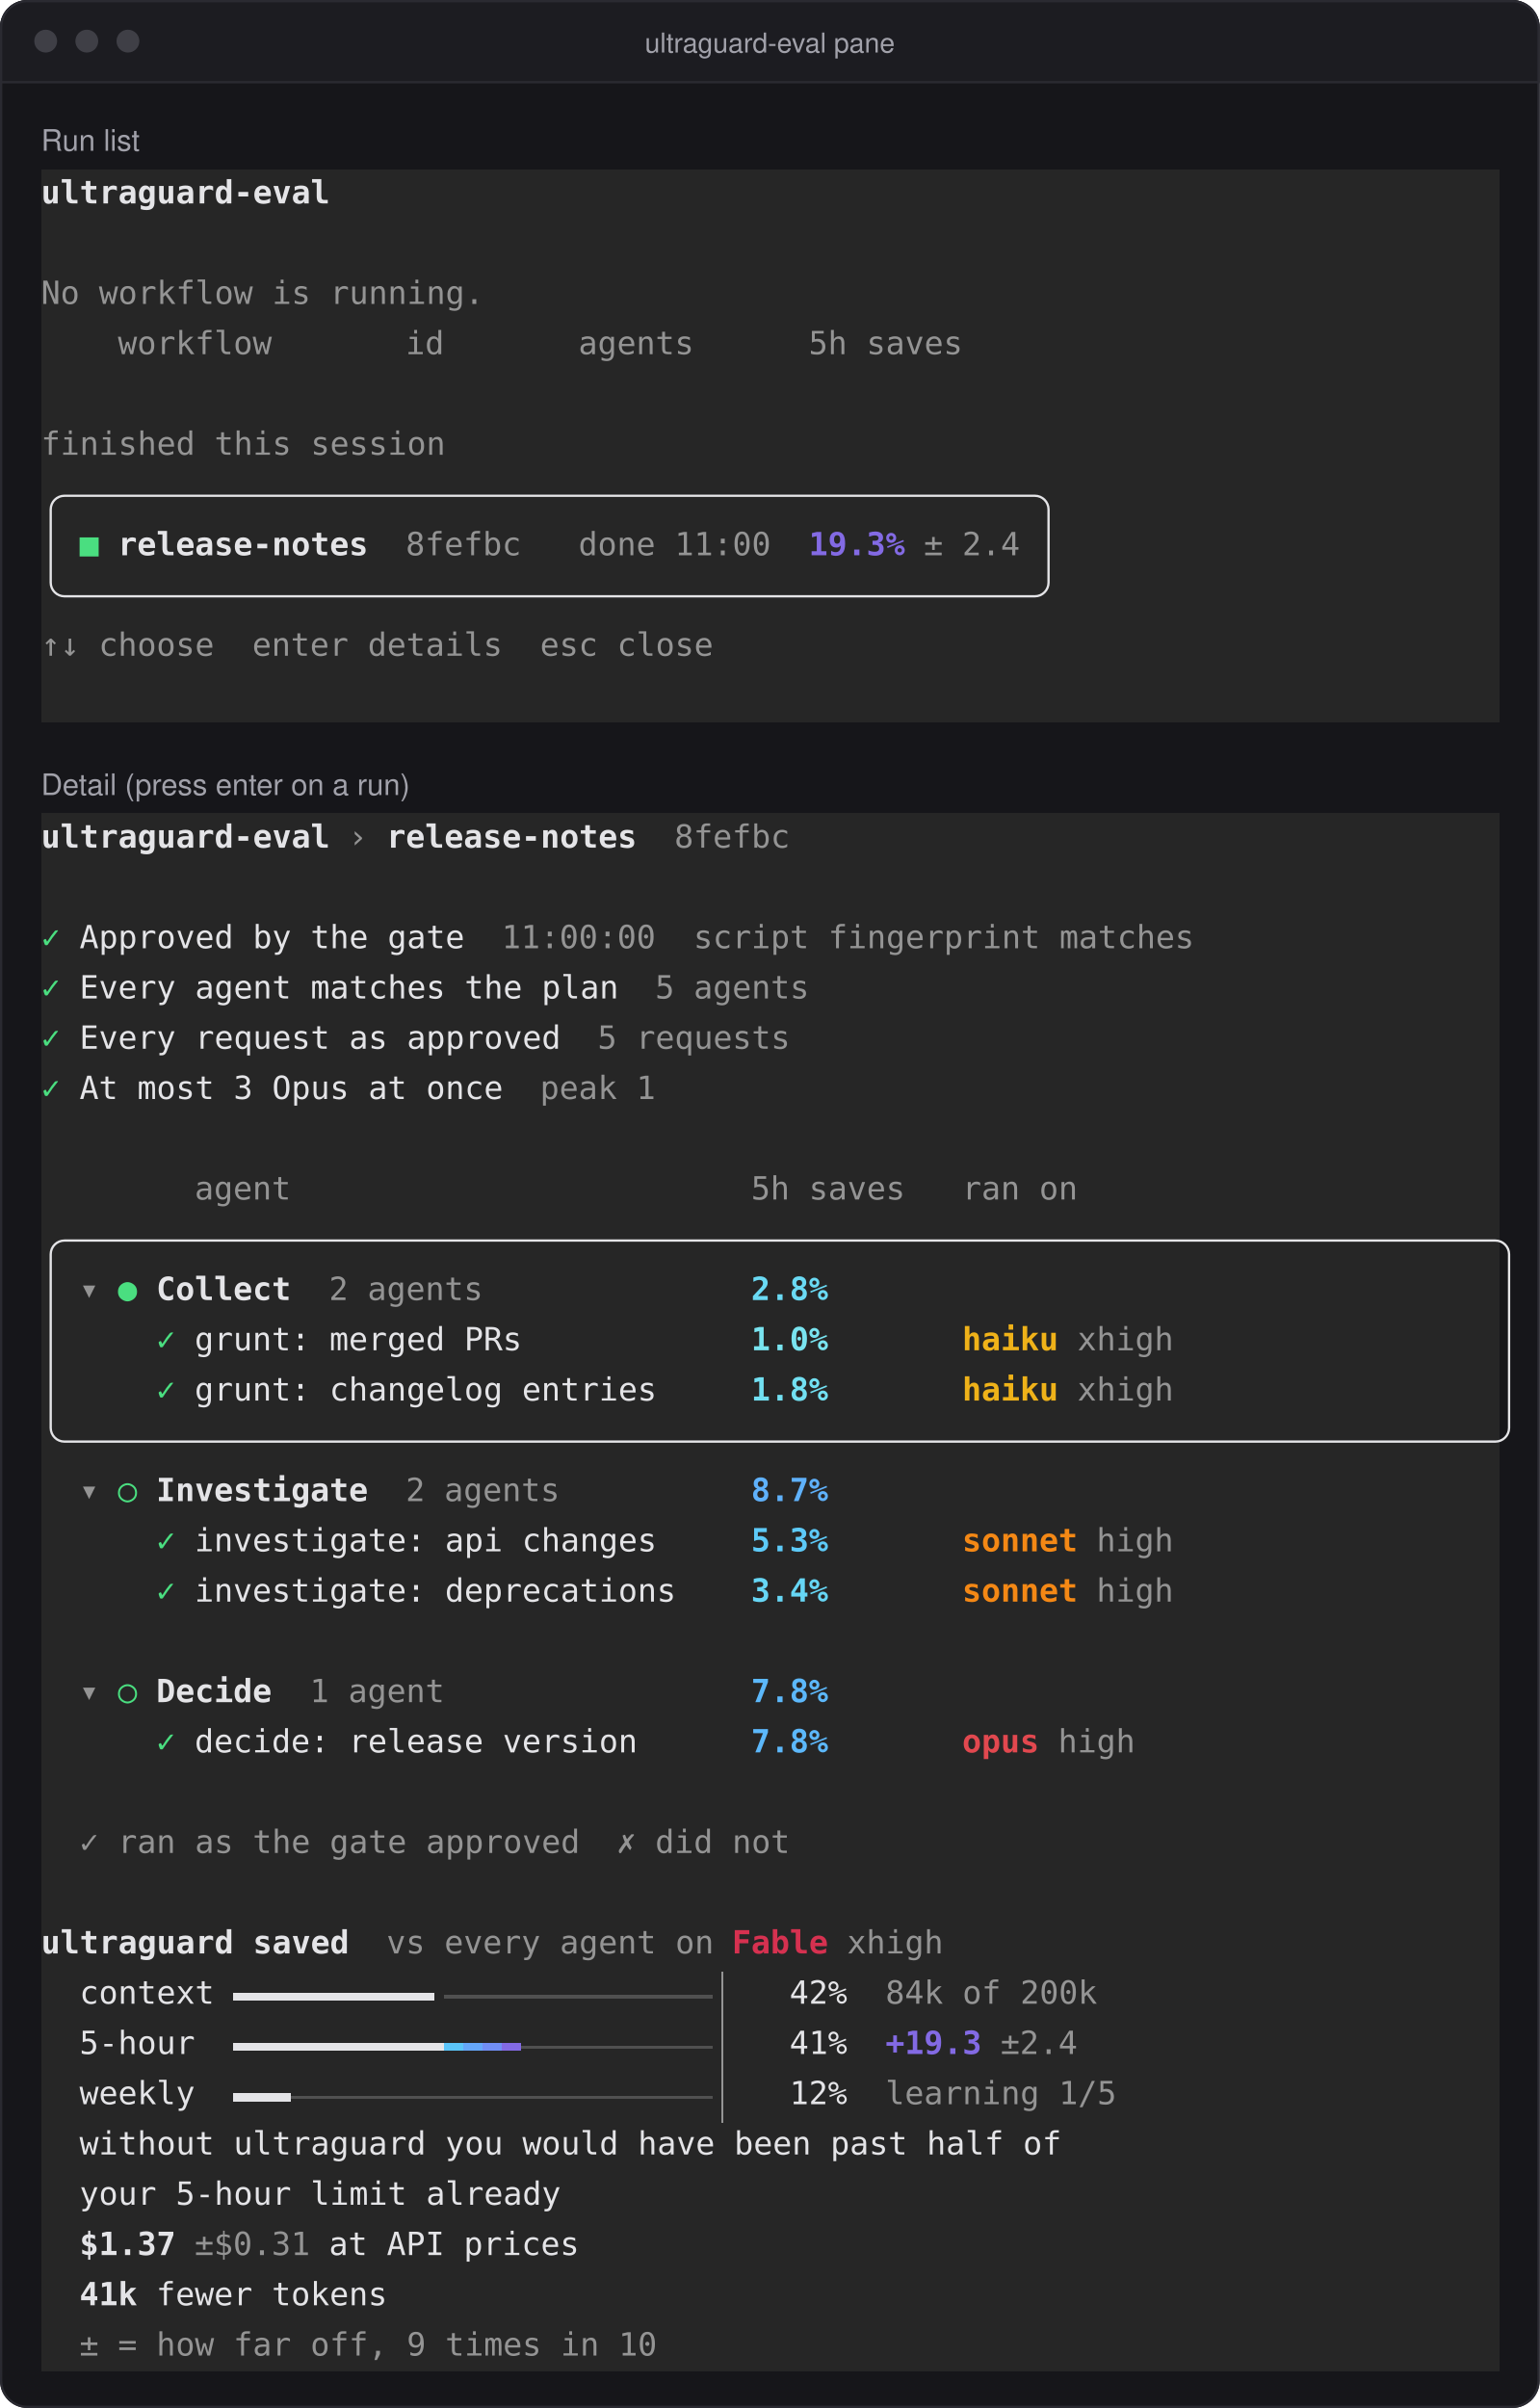
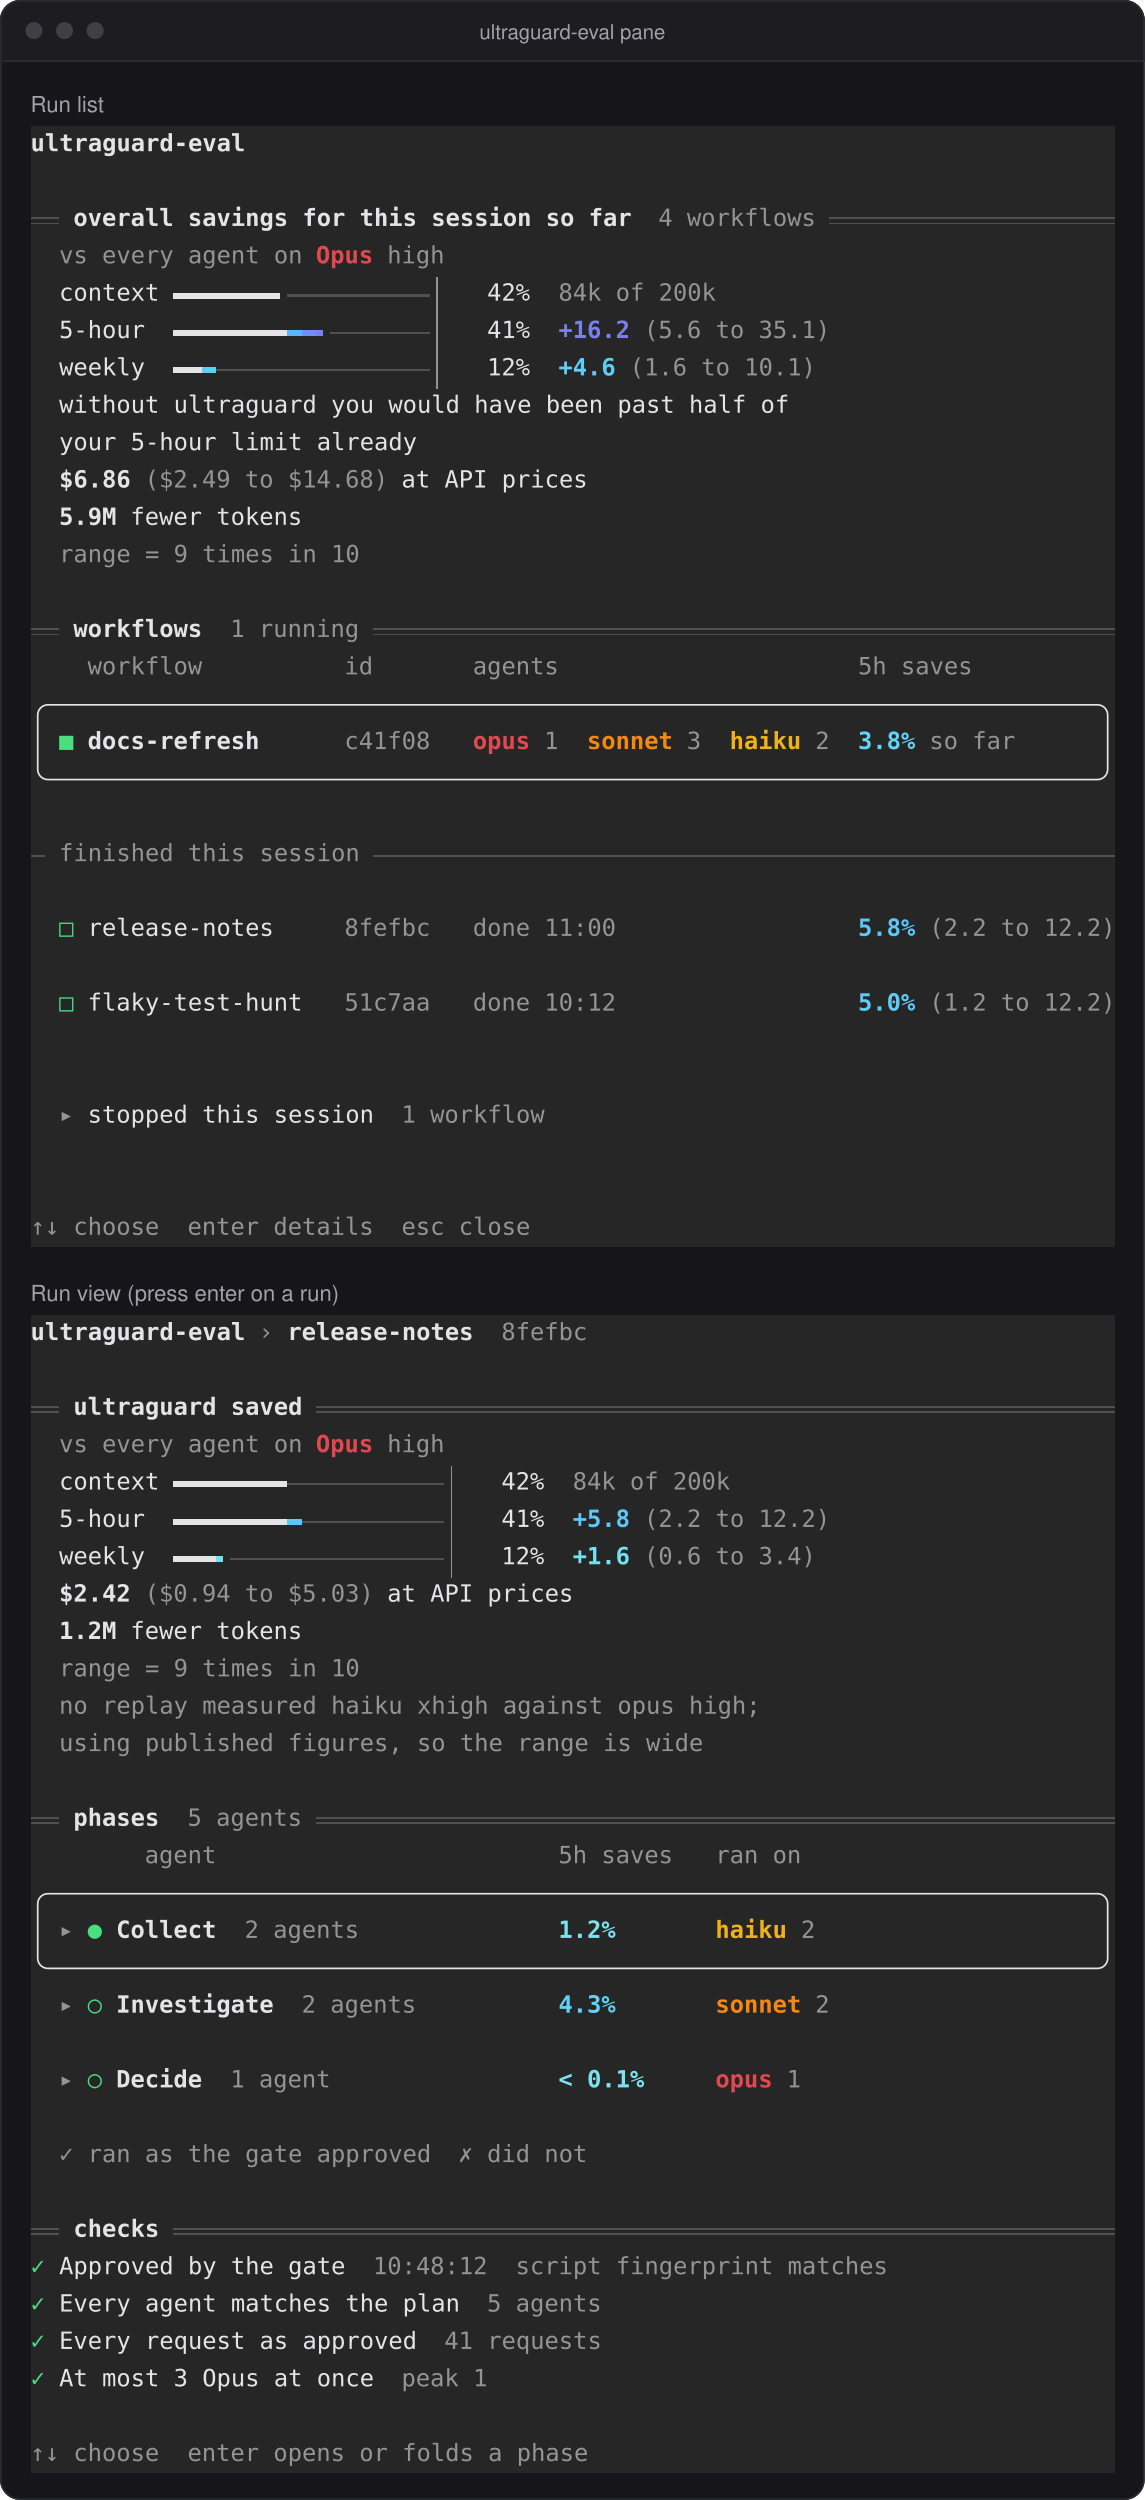
- <svg xmlns="http://www.w3.org/2000/svg" viewBox="0 0 674 1054" width="674" height="1054" role="img" aria-label="ultraguard-eval pane">
-   <rect width="674" height="1054" rx="12" fill="#16161a" />
+ <svg xmlns="http://www.w3.org/2000/svg" viewBox="0 0 674 1472" width="674" height="1472" role="img" aria-label="ultraguard-eval pane">
+   <rect width="674" height="1472" rx="12" fill="#16161a" />
  <path d="M0 12a12 12 0 0 1 12-12h650a12 12 0 0 1 12 12v24H0z" fill="#1c1c21" />
-   <rect x="0.5" y="0.5" width="673" height="1053" rx="11.5" fill="none" stroke="#2a2a31" />
+   <rect x="0.5" y="0.5" width="673" height="1471" rx="11.5" fill="none" stroke="#2a2a31" />
  <path d="M0 36h674" stroke="#2a2a31" />
  <circle cx="20" cy="18" r="5" fill="#3f3f46" />
  <circle cx="38" cy="18" r="5" fill="#3f3f46" />
  <circle cx="56" cy="18" r="5" fill="#3f3f46" />
  <text x="337" y="23" text-anchor="middle" font-family="-apple-system, 'Segoe UI', Helvetica, Arial, sans-serif" font-size="12" fill="#a1a1aa">ultraguard-eval pane</text>
  <g font-family="ui-monospace, SFMono-Regular, Menlo, Consolas, 'DejaVu Sans Mono', monospace" font-size="14" shape-rendering="crispEdges">
    <text x="18" y="66" font-family="-apple-system, 'Segoe UI', Helvetica, Arial, sans-serif" font-size="13" fill="#a1a1aa">Run list</text>
-     <rect x="18" y="74" width="638.40" height="242" fill="#262626" />
+     <rect x="18" y="74" width="638.40" height="660" fill="#262626" />
    <text xml:space="preserve" x="18.00" y="89.04" fill="#e4e4e7" font-weight="700" textLength="126.00">ultraguard-eval</text>
-     <text xml:space="preserve" x="18.00" y="133.04" fill="#949494" textLength="193.20">No workflow is running.</text>
-     <text xml:space="preserve" x="51.60" y="155.04" fill="#949494" textLength="67.20">workflow</text>
-     <text xml:space="preserve" x="177.60" y="155.04" fill="#949494" textLength="16.80">id</text>
-     <text xml:space="preserve" x="253.20" y="155.04" fill="#949494" textLength="50.40">agents</text>
-     <text xml:space="preserve" x="354.00" y="155.04" fill="#949494" textLength="67.20">5h saves</text>
-     <text xml:space="preserve" x="18.00" y="199.04" fill="#949494" textLength="176.40">finished this session</text>
-     <rect x="22.20" y="217.00" width="436.80" height="44.00" rx="6" fill="none" stroke="#e4e4e7" stroke-width="1" shape-rendering="geometricPrecision" />
-     <text xml:space="preserve" x="34.80" y="243.04" fill="#4ade80">■</text>
-     <text xml:space="preserve" x="51.60" y="243.04" fill="#e4e4e7" font-weight="700" textLength="109.20">release-notes</text>
-     <text xml:space="preserve" x="177.60" y="243.04" fill="#949494" textLength="50.40">8fefbc</text>
-     <text xml:space="preserve" x="253.20" y="243.04" fill="#949494" textLength="84.00">done 11:00</text>
-     <text xml:space="preserve" x="354.00" y="243.04" fill="#836ae4" font-weight="700" textLength="42.00">19.3%</text>
-     <text xml:space="preserve" x="404.40" y="243.04" fill="#949494">±</text>
-     <text xml:space="preserve" x="421.20" y="243.04" fill="#949494" textLength="25.20">2.4</text>
-     <text xml:space="preserve" x="18.00" y="287.04" fill="#949494">↑</text>
-     <text xml:space="preserve" x="26.40" y="287.04" fill="#949494">↓</text>
-     <text xml:space="preserve" x="43.20" y="287.04" fill="#949494" textLength="50.40">choose</text>
-     <text xml:space="preserve" x="110.40" y="287.04" fill="#949494" textLength="109.20">enter details</text>
-     <text xml:space="preserve" x="236.40" y="287.04" fill="#949494" textLength="75.60">esc close</text>
-     <text x="18" y="348" font-family="-apple-system, 'Segoe UI', Helvetica, Arial, sans-serif" font-size="13" fill="#a1a1aa">Detail (press enter on a run)</text>
-     <rect x="18" y="356" width="638.40" height="682" fill="#262626" />
-     <text xml:space="preserve" x="18.00" y="371.04" fill="#e4e4e7" font-weight="700" textLength="126.00">ultraguard-eval</text>
-     <text xml:space="preserve" x="152.40" y="371.04" fill="#949494">›</text>
-     <text xml:space="preserve" x="169.20" y="371.04" fill="#e4e4e7" font-weight="700" textLength="109.20">release-notes</text>
-     <text xml:space="preserve" x="295.20" y="371.04" fill="#949494" textLength="50.40">8fefbc</text>
-     <text xml:space="preserve" x="18.00" y="415.04" fill="#4ade80">✓</text>
-     <text xml:space="preserve" x="34.80" y="415.04" fill="#e4e4e7" textLength="168.00">Approved by the gate</text>
-     <text xml:space="preserve" x="219.60" y="415.04" fill="#949494" textLength="67.20">11:00:00</text>
-     <text xml:space="preserve" x="303.60" y="415.04" fill="#949494" textLength="218.40">script fingerprint matches</text>
-     <text xml:space="preserve" x="18.00" y="437.04" fill="#4ade80">✓</text>
-     <text xml:space="preserve" x="34.80" y="437.04" fill="#e4e4e7" textLength="235.20">Every agent matches the plan</text>
-     <text xml:space="preserve" x="286.80" y="437.04" fill="#949494" textLength="67.20">5 agents</text>
-     <text xml:space="preserve" x="18.00" y="459.04" fill="#4ade80">✓</text>
-     <text xml:space="preserve" x="34.80" y="459.04" fill="#e4e4e7" textLength="210.00">Every request as approved</text>
-     <text xml:space="preserve" x="261.60" y="459.04" fill="#949494" textLength="84.00">5 requests</text>
-     <text xml:space="preserve" x="18.00" y="481.04" fill="#4ade80">✓</text>
-     <text xml:space="preserve" x="34.80" y="481.04" fill="#e4e4e7" textLength="184.80">At most 3 Opus at once</text>
-     <text xml:space="preserve" x="236.40" y="481.04" fill="#949494" textLength="50.40">peak 1</text>
-     <text xml:space="preserve" x="85.20" y="525.04" fill="#949494" textLength="42.00">agent</text>
-     <text xml:space="preserve" x="328.80" y="525.04" fill="#949494" textLength="67.20">5h saves</text>
-     <text xml:space="preserve" x="421.20" y="525.04" fill="#949494" textLength="50.40">ran on</text>
-     <text xml:space="preserve" x="34.80" y="569.04" fill="#949494">▾</text>
-     <text xml:space="preserve" x="51.60" y="569.04" fill="#4ade80">●</text>
-     <text xml:space="preserve" x="68.40" y="569.04" fill="#e4e4e7" font-weight="700" textLength="58.80">Collect</text>
-     <text xml:space="preserve" x="144.00" y="569.04" fill="#949494" textLength="67.20">2 agents</text>
-     <text xml:space="preserve" x="328.80" y="569.04" fill="#6adaf4" font-weight="700" textLength="33.60">2.8%</text>
-     <text xml:space="preserve" x="68.40" y="591.04" fill="#4ade80">✓</text>
-     <text xml:space="preserve" x="85.20" y="591.04" fill="#e4e4e7" textLength="142.80">grunt: merged PRs</text>
-     <text xml:space="preserve" x="328.80" y="591.04" fill="#79e4f0" font-weight="700" textLength="33.60">1.0%</text>
-     <text xml:space="preserve" x="421.20" y="591.04" fill="#efb219" font-weight="700" textLength="42.00">haiku</text>
-     <text xml:space="preserve" x="471.60" y="591.04" fill="#949494" textLength="42.00">xhigh</text>
-     <text xml:space="preserve" x="68.40" y="613.04" fill="#4ade80">✓</text>
-     <text xml:space="preserve" x="85.20" y="613.04" fill="#e4e4e7" textLength="201.60">grunt: changelog entries</text>
-     <text xml:space="preserve" x="328.80" y="613.04" fill="#72e0f2" font-weight="700" textLength="33.60">1.8%</text>
-     <text xml:space="preserve" x="421.20" y="613.04" fill="#efb219" font-weight="700" textLength="42.00">haiku</text>
-     <text xml:space="preserve" x="471.60" y="613.04" fill="#949494" textLength="42.00">xhigh</text>
-     <text xml:space="preserve" x="34.80" y="657.04" fill="#949494">▾</text>
-     <text xml:space="preserve" x="51.60" y="657.04" fill="#4ade80">○</text>
-     <text xml:space="preserve" x="68.40" y="657.04" fill="#e4e4e7" font-weight="700" textLength="92.40">Investigate</text>
-     <text xml:space="preserve" x="177.60" y="657.04" fill="#949494" textLength="67.20">2 agents</text>
-     <text xml:space="preserve" x="328.80" y="657.04" fill="#5fb1fb" font-weight="700" textLength="33.60">8.7%</text>
-     <text xml:space="preserve" x="68.40" y="679.04" fill="#4ade80">✓</text>
-     <text xml:space="preserve" x="85.20" y="679.04" fill="#e4e4e7" textLength="201.60">investigate: api changes</text>
-     <text xml:space="preserve" x="328.80" y="679.04" fill="#5dcaf8" font-weight="700" textLength="33.60">5.3%</text>
-     <text xml:space="preserve" x="421.20" y="679.04" fill="#f48815" font-weight="700" textLength="50.40">sonnet</text>
-     <text xml:space="preserve" x="480.00" y="679.04" fill="#949494" textLength="33.60">high</text>
-     <text xml:space="preserve" x="68.40" y="701.04" fill="#4ade80">✓</text>
-     <text xml:space="preserve" x="85.20" y="701.04" fill="#e4e4e7" textLength="210.00">investigate: deprecations</text>
-     <text xml:space="preserve" x="328.80" y="701.04" fill="#66d6f5" font-weight="700" textLength="33.60">3.4%</text>
-     <text xml:space="preserve" x="421.20" y="701.04" fill="#f48815" font-weight="700" textLength="50.40">sonnet</text>
-     <text xml:space="preserve" x="480.00" y="701.04" fill="#949494" textLength="33.60">high</text>
-     <text xml:space="preserve" x="34.80" y="745.04" fill="#949494">▾</text>
-     <text xml:space="preserve" x="51.60" y="745.04" fill="#4ade80">○</text>
-     <text xml:space="preserve" x="68.40" y="745.04" fill="#e4e4e7" font-weight="700" textLength="50.40">Decide</text>
-     <text xml:space="preserve" x="135.60" y="745.04" fill="#949494" textLength="58.80">1 agent</text>
-     <text xml:space="preserve" x="328.80" y="745.04" fill="#5cb8fb" font-weight="700" textLength="33.60">7.8%</text>
-     <text xml:space="preserve" x="68.40" y="767.04" fill="#4ade80">✓</text>
-     <text xml:space="preserve" x="85.20" y="767.04" fill="#e4e4e7" textLength="193.20">decide: release version</text>
-     <text xml:space="preserve" x="328.80" y="767.04" fill="#5cb8fb" font-weight="700" textLength="33.60">7.8%</text>
-     <text xml:space="preserve" x="421.20" y="767.04" fill="#e2484f" font-weight="700" textLength="33.60">opus</text>
-     <text xml:space="preserve" x="463.20" y="767.04" fill="#949494" textLength="33.60">high</text>
-     <rect x="22.20" y="543.00" width="638.40" height="88.00" rx="6" fill="none" stroke="#e4e4e7" stroke-width="1" shape-rendering="geometricPrecision" />
-     <text xml:space="preserve" x="34.80" y="811.04" fill="#949494">✓</text>
-     <text xml:space="preserve" x="51.60" y="811.04" fill="#949494" textLength="201.60">ran as the gate approved</text>
-     <text xml:space="preserve" x="270.00" y="811.04" fill="#949494">✗</text>
-     <text xml:space="preserve" x="286.80" y="811.04" fill="#949494" textLength="58.80">did not</text>
-     <text xml:space="preserve" x="18.00" y="855.04" fill="#e4e4e7" font-weight="700" textLength="134.40">ultraguard saved</text>
-     <text xml:space="preserve" x="169.20" y="855.04" fill="#949494" textLength="142.80">vs every agent on</text>
-     <text xml:space="preserve" x="320.40" y="855.04" fill="#d63150" font-weight="700" textLength="42.00">Fable</text>
-     <text xml:space="preserve" x="370.80" y="855.04" fill="#949494" textLength="42.00">xhigh</text>
+     <rect x="18.00" y="127.84" width="16.80" height="1.10" fill="#505050" />
+     <rect x="18.00" y="131.04" width="16.80" height="1.10" fill="#505050" />
+     <text xml:space="preserve" x="43.20" y="133.04" fill="#e4e4e7" font-weight="700" textLength="327.60">overall savings for this session so far</text>
+     <text xml:space="preserve" x="387.60" y="133.04" fill="#949494" textLength="92.40">4 workflows</text>
+     <rect x="488.40" y="127.84" width="168.00" height="1.10" fill="#505050" />
+     <rect x="488.40" y="131.04" width="168.00" height="1.10" fill="#505050" />
+     <text xml:space="preserve" x="34.80" y="155.04" fill="#949494" textLength="142.80">vs every agent on</text>
+     <text xml:space="preserve" x="186.00" y="155.04" fill="#e2484f" font-weight="700" textLength="33.60">Opus</text>
+     <text xml:space="preserve" x="228.00" y="155.04" fill="#949494" textLength="33.60">high</text>
+     <text xml:space="preserve" x="34.80" y="177.04" fill="#e4e4e7" textLength="58.80">context</text>
+     <rect x="102.00" y="172.24" width="58.80" height="3.52" fill="#e4e4e7" />
+     <rect x="160.80" y="172.24" width="4.20" height="3.52" fill="#e4e4e7" />
+     <rect x="169.20" y="173.34" width="84.00" height="1.32" fill="#505050" />
+     <rect x="256.90" y="163.00" width="1.01" height="22.00" fill="#949494" />
+     <text xml:space="preserve" x="286.80" y="177.04" fill="#e4e4e7" textLength="25.20">42%</text>
+     <text xml:space="preserve" x="328.80" y="177.04" fill="#949494" textLength="92.40">84k of 200k</text>
+     <text xml:space="preserve" x="34.80" y="199.04" fill="#e4e4e7" textLength="50.40">5-hour</text>
+     <rect x="102.00" y="194.24" width="67.20" height="3.52" fill="#e4e4e7" />
+     <rect x="169.20" y="194.24" width="8.40" height="3.52" fill="#5eb4fb" />
+     <rect x="177.60" y="194.24" width="8.40" height="3.52" fill="#708ff5" />
+     <rect x="186.00" y="194.24" width="4.20" height="3.52" fill="#797fef" />
+     <rect x="194.40" y="195.34" width="58.80" height="1.32" fill="#505050" />
+     <rect x="256.90" y="185.00" width="1.01" height="22.00" fill="#949494" />
+     <text xml:space="preserve" x="286.80" y="199.04" fill="#e4e4e7" textLength="25.20">41%</text>
+     <text xml:space="preserve" x="328.80" y="199.04" fill="#797fef" font-weight="700" textLength="42.00">+16.2</text>
+     <text xml:space="preserve" x="379.20" y="199.04" fill="#949494" textLength="109.20">(5.6 to 35.1)</text>
+     <text xml:space="preserve" x="34.80" y="221.04" fill="#e4e4e7" textLength="50.40">weekly</text>
+     <rect x="102.00" y="216.24" width="16.80" height="3.52" fill="#e4e4e7" />
+     <rect x="118.80" y="216.24" width="8.40" height="3.52" fill="#5fcef7" />
+     <rect x="127.20" y="217.34" width="126.00" height="1.32" fill="#505050" />
+     <rect x="256.90" y="207.00" width="1.01" height="22.00" fill="#949494" />
+     <text xml:space="preserve" x="286.80" y="221.04" fill="#e4e4e7" textLength="25.20">12%</text>
+     <text xml:space="preserve" x="328.80" y="221.04" fill="#5fcef7" font-weight="700" textLength="33.60">+4.6</text>
+     <text xml:space="preserve" x="370.80" y="221.04" fill="#949494" textLength="109.20">(1.6 to 10.1)</text>
+     <text xml:space="preserve" x="34.80" y="243.04" fill="#e4e4e7" textLength="428.40">without ultraguard you would have been past half of</text>
+     <text xml:space="preserve" x="34.80" y="265.04" fill="#e4e4e7" textLength="210.00">your 5-hour limit already</text>
+     <text xml:space="preserve" x="34.80" y="287.04" fill="#e4e4e7" font-weight="700" textLength="42.00">$6.86</text>
+     <text xml:space="preserve" x="85.20" y="287.04" fill="#949494" textLength="142.80">($2.49 to $14.68)</text>
+     <text xml:space="preserve" x="236.40" y="287.04" fill="#e4e4e7" textLength="109.20">at API prices</text>
+     <text xml:space="preserve" x="34.80" y="309.04" fill="#e4e4e7" font-weight="700" textLength="33.60">5.9M</text>
+     <text xml:space="preserve" x="76.80" y="309.04" fill="#e4e4e7" textLength="100.80">fewer tokens</text>
+     <text xml:space="preserve" x="34.80" y="331.04" fill="#949494" textLength="176.40">range = 9 times in 10</text>
+     <rect x="18.00" y="369.84" width="16.80" height="1.10" fill="#505050" />
+     <rect x="18.00" y="373.04" width="16.80" height="1.10" fill="#505050" />
+     <text xml:space="preserve" x="43.20" y="375.04" fill="#e4e4e7" font-weight="700" textLength="75.60">workflows</text>
+     <text xml:space="preserve" x="135.60" y="375.04" fill="#949494" textLength="75.60">1 running</text>
+     <rect x="219.60" y="369.84" width="436.80" height="1.10" fill="#505050" />
+     <rect x="219.60" y="373.04" width="436.80" height="1.10" fill="#505050" />
+     <text xml:space="preserve" x="51.60" y="397.04" fill="#949494" textLength="67.20">workflow</text>
+     <text xml:space="preserve" x="202.80" y="397.04" fill="#949494" textLength="16.80">id</text>
+     <text xml:space="preserve" x="278.40" y="397.04" fill="#949494" textLength="50.40">agents</text>
+     <text xml:space="preserve" x="505.20" y="397.04" fill="#949494" textLength="67.20">5h saves</text>
+     <text xml:space="preserve" x="34.80" y="441.04" fill="#4ade80">■</text>
+     <text xml:space="preserve" x="51.60" y="441.04" fill="#e4e4e7" font-weight="700" textLength="100.80">docs-refresh</text>
+     <text xml:space="preserve" x="202.80" y="441.04" fill="#949494" textLength="50.40">c41f08</text>
+     <text xml:space="preserve" x="278.40" y="441.04" fill="#e2484f" font-weight="700" textLength="33.60">opus</text>
+     <text xml:space="preserve" x="320.40" y="441.04" fill="#949494">1</text>
+     <text xml:space="preserve" x="345.60" y="441.04" fill="#f48815" font-weight="700" textLength="50.40">sonnet</text>
+     <text xml:space="preserve" x="404.40" y="441.04" fill="#949494">3</text>
+     <text xml:space="preserve" x="429.60" y="441.04" fill="#efb219" font-weight="700" textLength="42.00">haiku</text>
+     <text xml:space="preserve" x="480.00" y="441.04" fill="#949494">2</text>
+     <text xml:space="preserve" x="505.20" y="441.04" fill="#63d4f6" font-weight="700" textLength="33.60">3.8%</text>
+     <text xml:space="preserve" x="547.20" y="441.04" fill="#949494" textLength="50.40">so far</text>
+     <rect x="18.00" y="503.34" width="8.40" height="1.32" fill="#505050" />
+     <text xml:space="preserve" x="34.80" y="507.04" fill="#949494" textLength="176.40">finished this session</text>
+     <rect x="219.60" y="503.34" width="436.80" height="1.32" fill="#505050" />
+     <text xml:space="preserve" x="34.80" y="551.04" fill="#4ade80">□</text>
+     <text xml:space="preserve" x="51.60" y="551.04" fill="#e4e4e7" textLength="109.20">release-notes</text>
+     <text xml:space="preserve" x="202.80" y="551.04" fill="#949494" textLength="50.40">8fefbc</text>
+     <text xml:space="preserve" x="278.40" y="551.04" fill="#949494" textLength="84.00">done 11:00</text>
+     <text xml:space="preserve" x="505.20" y="551.04" fill="#5cc7f9" font-weight="700" textLength="33.60">5.8%</text>
+     <text xml:space="preserve" x="547.20" y="551.04" fill="#949494" textLength="109.20">(2.2 to 12.2)</text>
+     <text xml:space="preserve" x="34.80" y="595.04" fill="#4ade80">□</text>
+     <text xml:space="preserve" x="51.60" y="595.04" fill="#e4e4e7" textLength="126.00">flaky-test-hunt</text>
+     <text xml:space="preserve" x="202.80" y="595.04" fill="#949494" textLength="50.40">51c7aa</text>
+     <text xml:space="preserve" x="278.40" y="595.04" fill="#949494" textLength="84.00">done 10:12</text>
+     <text xml:space="preserve" x="505.20" y="595.04" fill="#5eccf8" font-weight="700" textLength="33.60">5.0%</text>
+     <text xml:space="preserve" x="547.20" y="595.04" fill="#949494" textLength="109.20">(1.2 to 12.2)</text>
+     <text xml:space="preserve" x="34.80" y="661.04" fill="#949494">▸</text>
+     <text xml:space="preserve" x="51.60" y="661.04" fill="#e4e4e7" textLength="168.00">stopped this session</text>
+     <text xml:space="preserve" x="236.40" y="661.04" fill="#949494" textLength="84.00">1 workflow</text>
+     <text xml:space="preserve" x="18.00" y="727.04" fill="#949494">↑</text>
+     <text xml:space="preserve" x="26.40" y="727.04" fill="#949494">↓</text>
+     <text xml:space="preserve" x="43.20" y="727.04" fill="#949494" textLength="50.40">choose</text>
+     <text xml:space="preserve" x="110.40" y="727.04" fill="#949494" textLength="109.20">enter details</text>
+     <text xml:space="preserve" x="236.40" y="727.04" fill="#949494" textLength="75.60">esc close</text>
+     <rect x="22.20" y="415.00" width="630.00" height="44.00" rx="6" fill="none" stroke="#e4e4e7" stroke-width="1" shape-rendering="geometricPrecision" />
+     <text x="18" y="766" font-family="-apple-system, 'Segoe UI', Helvetica, Arial, sans-serif" font-size="13" fill="#a1a1aa">Run view (press enter on a run)</text>
+     <rect x="18" y="774" width="638.40" height="682" fill="#262626" />
+     <text xml:space="preserve" x="18.00" y="789.04" fill="#e4e4e7" font-weight="700" textLength="126.00">ultraguard-eval</text>
+     <text xml:space="preserve" x="152.40" y="789.04" fill="#949494">›</text>
+     <text xml:space="preserve" x="169.20" y="789.04" fill="#e4e4e7" font-weight="700" textLength="109.20">release-notes</text>
+     <text xml:space="preserve" x="295.20" y="789.04" fill="#949494" textLength="50.40">8fefbc</text>
+     <rect x="18.00" y="827.84" width="16.80" height="1.10" fill="#505050" />
+     <rect x="18.00" y="831.04" width="16.80" height="1.10" fill="#505050" />
+     <text xml:space="preserve" x="43.20" y="833.04" fill="#e4e4e7" font-weight="700" textLength="134.40">ultraguard saved</text>
+     <rect x="186.00" y="827.84" width="470.40" height="1.10" fill="#505050" />
+     <rect x="186.00" y="831.04" width="470.40" height="1.10" fill="#505050" />
+     <text xml:space="preserve" x="34.80" y="855.04" fill="#949494" textLength="142.80">vs every agent on</text>
+     <text xml:space="preserve" x="186.00" y="855.04" fill="#e2484f" font-weight="700" textLength="33.60">Opus</text>
+     <text xml:space="preserve" x="228.00" y="855.04" fill="#949494" textLength="33.60">high</text>
    <text xml:space="preserve" x="34.80" y="877.04" fill="#e4e4e7" textLength="58.80">context</text>
-     <rect x="102.00" y="872.24" width="84.00" height="3.52" fill="#e4e4e7" />
-     <rect x="186.00" y="872.24" width="4.20" height="3.52" fill="#e4e4e7" />
-     <rect x="194.40" y="873.34" width="117.60" height="1.32" fill="#505050" />
-     <rect x="315.70" y="863.00" width="1.01" height="22.00" fill="#949494" />
-     <text xml:space="preserve" x="345.60" y="877.04" fill="#e4e4e7" textLength="25.20">42%</text>
-     <text xml:space="preserve" x="387.60" y="877.04" fill="#949494" textLength="92.40">84k of 200k</text>
+     <rect x="102.00" y="872.24" width="67.20" height="3.52" fill="#e4e4e7" />
+     <rect x="169.20" y="873.34" width="92.40" height="1.32" fill="#505050" />
+     <rect x="265.30" y="863.00" width="1.01" height="22.00" fill="#949494" />
+     <text xml:space="preserve" x="295.20" y="877.04" fill="#e4e4e7" textLength="25.20">42%</text>
+     <text xml:space="preserve" x="337.20" y="877.04" fill="#949494" textLength="92.40">84k of 200k</text>
    <text xml:space="preserve" x="34.80" y="899.04" fill="#e4e4e7" textLength="50.40">5-hour</text>
-     <rect x="102.00" y="894.24" width="92.40" height="3.52" fill="#e4e4e7" />
-     <rect x="194.40" y="894.24" width="8.40" height="3.52" fill="#5bc5f9" />
-     <rect x="202.80" y="894.24" width="8.40" height="3.52" fill="#65a7fa" />
-     <rect x="211.20" y="894.24" width="8.40" height="3.52" fill="#718ef5" />
-     <rect x="219.60" y="894.24" width="8.40" height="3.52" fill="#836ae4" />
-     <rect x="228.00" y="895.34" width="84.00" height="1.32" fill="#505050" />
-     <rect x="315.70" y="885.00" width="1.01" height="22.00" fill="#949494" />
-     <text xml:space="preserve" x="345.60" y="899.04" fill="#e4e4e7" textLength="25.20">41%</text>
-     <text xml:space="preserve" x="387.60" y="899.04" fill="#836ae4" font-weight="700" textLength="42.00">+19.3</text>
-     <text xml:space="preserve" x="438.00" y="899.04" fill="#949494">±</text>
-     <text xml:space="preserve" x="446.40" y="899.04" fill="#949494" textLength="25.20">2.4</text>
+     <rect x="102.00" y="894.24" width="67.20" height="3.52" fill="#e4e4e7" />
+     <rect x="169.20" y="894.24" width="8.40" height="3.52" fill="#5cc7f9" />
+     <rect x="177.60" y="895.34" width="84.00" height="1.32" fill="#505050" />
+     <rect x="265.30" y="885.00" width="1.01" height="22.00" fill="#949494" />
+     <text xml:space="preserve" x="295.20" y="899.04" fill="#e4e4e7" textLength="25.20">41%</text>
+     <text xml:space="preserve" x="337.20" y="899.04" fill="#5cc7f9" font-weight="700" textLength="33.60">+5.8</text>
+     <text xml:space="preserve" x="379.20" y="899.04" fill="#949494" textLength="109.20">(2.2 to 12.2)</text>
    <text xml:space="preserve" x="34.80" y="921.04" fill="#e4e4e7" textLength="50.40">weekly</text>
    <rect x="102.00" y="916.24" width="25.20" height="3.52" fill="#e4e4e7" />
-     <rect x="127.20" y="917.34" width="184.80" height="1.32" fill="#505050" />
-     <rect x="315.70" y="907.00" width="1.01" height="22.00" fill="#949494" />
-     <text xml:space="preserve" x="345.60" y="921.04" fill="#e4e4e7" textLength="25.20">12%</text>
-     <text xml:space="preserve" x="387.60" y="921.04" fill="#949494" textLength="100.80">learning 1/5</text>
-     <text xml:space="preserve" x="34.80" y="943.04" fill="#e4e4e7" textLength="428.40">without ultraguard you would have been past half of</text>
-     <text xml:space="preserve" x="34.80" y="965.04" fill="#e4e4e7" textLength="210.00">your 5-hour limit already</text>
-     <text xml:space="preserve" x="34.80" y="987.04" fill="#e4e4e7" font-weight="700" textLength="42.00">$1.37</text>
-     <text xml:space="preserve" x="85.20" y="987.04" fill="#949494">±</text>
-     <text xml:space="preserve" x="93.60" y="987.04" fill="#949494" textLength="42.00">$0.31</text>
-     <text xml:space="preserve" x="144.00" y="987.04" fill="#e4e4e7" textLength="109.20">at API prices</text>
-     <text xml:space="preserve" x="34.80" y="1009.04" fill="#e4e4e7" font-weight="700" textLength="25.20">41k</text>
-     <text xml:space="preserve" x="68.40" y="1009.04" fill="#e4e4e7" textLength="100.80">fewer tokens</text>
-     <text xml:space="preserve" x="34.80" y="1031.04" fill="#949494">±</text>
-     <text xml:space="preserve" x="51.60" y="1031.04" fill="#949494" textLength="235.20">= how far off, 9 times in 10</text>
+     <rect x="127.20" y="916.24" width="4.20" height="3.52" fill="#73e1f1" />
+     <rect x="135.60" y="917.34" width="126.00" height="1.32" fill="#505050" />
+     <rect x="265.30" y="907.00" width="1.01" height="22.00" fill="#949494" />
+     <text xml:space="preserve" x="295.20" y="921.04" fill="#e4e4e7" textLength="25.20">12%</text>
+     <text xml:space="preserve" x="337.20" y="921.04" fill="#73e1f1" font-weight="700" textLength="33.60">+1.6</text>
+     <text xml:space="preserve" x="379.20" y="921.04" fill="#949494" textLength="100.80">(0.6 to 3.4)</text>
+     <text xml:space="preserve" x="34.80" y="943.04" fill="#e4e4e7" font-weight="700" textLength="42.00">$2.42</text>
+     <text xml:space="preserve" x="85.20" y="943.04" fill="#949494" textLength="134.40">($0.94 to $5.03)</text>
+     <text xml:space="preserve" x="228.00" y="943.04" fill="#e4e4e7" textLength="109.20">at API prices</text>
+     <text xml:space="preserve" x="34.80" y="965.04" fill="#e4e4e7" font-weight="700" textLength="33.60">1.2M</text>
+     <text xml:space="preserve" x="76.80" y="965.04" fill="#e4e4e7" textLength="100.80">fewer tokens</text>
+     <text xml:space="preserve" x="34.80" y="987.04" fill="#949494" textLength="176.40">range = 9 times in 10</text>
+     <text xml:space="preserve" x="34.80" y="1009.04" fill="#949494" textLength="411.60">no replay measured haiku xhigh against opus high;</text>
+     <text xml:space="preserve" x="34.80" y="1031.04" fill="#949494" textLength="378.00">using published figures, so the range is wide</text>
+     <rect x="18.00" y="1069.84" width="16.80" height="1.10" fill="#505050" />
+     <rect x="18.00" y="1073.04" width="16.80" height="1.10" fill="#505050" />
+     <text xml:space="preserve" x="43.20" y="1075.04" fill="#e4e4e7" font-weight="700" textLength="50.40">phases</text>
+     <text xml:space="preserve" x="110.40" y="1075.04" fill="#949494" textLength="67.20">5 agents</text>
+     <rect x="186.00" y="1069.84" width="470.40" height="1.10" fill="#505050" />
+     <rect x="186.00" y="1073.04" width="470.40" height="1.10" fill="#505050" />
+     <text xml:space="preserve" x="85.20" y="1097.04" fill="#949494" textLength="42.00">agent</text>
+     <text xml:space="preserve" x="328.80" y="1097.04" fill="#949494" textLength="67.20">5h saves</text>
+     <text xml:space="preserve" x="421.20" y="1097.04" fill="#949494" textLength="50.40">ran on</text>
+     <text xml:space="preserve" x="34.80" y="1141.04" fill="#949494">▸</text>
+     <text xml:space="preserve" x="51.60" y="1141.04" fill="#4ade80">●</text>
+     <text xml:space="preserve" x="68.40" y="1141.04" fill="#e4e4e7" font-weight="700" textLength="58.80">Collect</text>
+     <text xml:space="preserve" x="144.00" y="1141.04" fill="#949494" textLength="67.20">2 agents</text>
+     <text xml:space="preserve" x="328.80" y="1141.04" fill="#78e3f0" font-weight="700" textLength="33.60">1.2%</text>
+     <text xml:space="preserve" x="421.20" y="1141.04" fill="#efb219" font-weight="700" textLength="42.00">haiku</text>
+     <text xml:space="preserve" x="471.60" y="1141.04" fill="#949494">2</text>
+     <text xml:space="preserve" x="34.80" y="1185.04" fill="#949494">▸</text>
+     <text xml:space="preserve" x="51.60" y="1185.04" fill="#4ade80">○</text>
+     <text xml:space="preserve" x="68.40" y="1185.04" fill="#e4e4e7" font-weight="700" textLength="92.40">Investigate</text>
+     <text xml:space="preserve" x="177.60" y="1185.04" fill="#949494" textLength="67.20">2 agents</text>
+     <text xml:space="preserve" x="328.80" y="1185.04" fill="#61d1f7" font-weight="700" textLength="33.60">4.3%</text>
+     <text xml:space="preserve" x="421.20" y="1185.04" fill="#f48815" font-weight="700" textLength="50.40">sonnet</text>
+     <text xml:space="preserve" x="480.00" y="1185.04" fill="#949494">2</text>
+     <text xml:space="preserve" x="34.80" y="1229.04" fill="#949494">▸</text>
+     <text xml:space="preserve" x="51.60" y="1229.04" fill="#4ade80">○</text>
+     <text xml:space="preserve" x="68.40" y="1229.04" fill="#e4e4e7" font-weight="700" textLength="50.40">Decide</text>
+     <text xml:space="preserve" x="135.60" y="1229.04" fill="#949494" textLength="58.80">1 agent</text>
+     <text xml:space="preserve" x="328.80" y="1229.04" fill="#79e4f0" font-weight="700" textLength="50.40">&lt; 0.1%</text>
+     <text xml:space="preserve" x="421.20" y="1229.04" fill="#e2484f" font-weight="700" textLength="33.60">opus</text>
+     <text xml:space="preserve" x="463.20" y="1229.04" fill="#949494">1</text>
+     <text xml:space="preserve" x="34.80" y="1273.04" fill="#949494">✓</text>
+     <text xml:space="preserve" x="51.60" y="1273.04" fill="#949494" textLength="201.60">ran as the gate approved</text>
+     <text xml:space="preserve" x="270.00" y="1273.04" fill="#949494">✗</text>
+     <text xml:space="preserve" x="286.80" y="1273.04" fill="#949494" textLength="58.80">did not</text>
+     <rect x="18.00" y="1311.84" width="16.80" height="1.10" fill="#505050" />
+     <rect x="18.00" y="1315.04" width="16.80" height="1.10" fill="#505050" />
+     <text xml:space="preserve" x="43.20" y="1317.04" fill="#e4e4e7" font-weight="700" textLength="50.40">checks</text>
+     <rect x="102.00" y="1311.84" width="554.40" height="1.10" fill="#505050" />
+     <rect x="102.00" y="1315.04" width="554.40" height="1.10" fill="#505050" />
+     <text xml:space="preserve" x="18.00" y="1339.04" fill="#4ade80">✓</text>
+     <text xml:space="preserve" x="34.80" y="1339.04" fill="#e4e4e7" textLength="168.00">Approved by the gate</text>
+     <text xml:space="preserve" x="219.60" y="1339.04" fill="#949494" textLength="67.20">10:48:12</text>
+     <text xml:space="preserve" x="303.60" y="1339.04" fill="#949494" textLength="218.40">script fingerprint matches</text>
+     <text xml:space="preserve" x="18.00" y="1361.04" fill="#4ade80">✓</text>
+     <text xml:space="preserve" x="34.80" y="1361.04" fill="#e4e4e7" textLength="235.20">Every agent matches the plan</text>
+     <text xml:space="preserve" x="286.80" y="1361.04" fill="#949494" textLength="67.20">5 agents</text>
+     <text xml:space="preserve" x="18.00" y="1383.04" fill="#4ade80">✓</text>
+     <text xml:space="preserve" x="34.80" y="1383.04" fill="#e4e4e7" textLength="210.00">Every request as approved</text>
+     <text xml:space="preserve" x="261.60" y="1383.04" fill="#949494" textLength="92.40">41 requests</text>
+     <text xml:space="preserve" x="18.00" y="1405.04" fill="#4ade80">✓</text>
+     <text xml:space="preserve" x="34.80" y="1405.04" fill="#e4e4e7" textLength="184.80">At most 3 Opus at once</text>
+     <text xml:space="preserve" x="236.40" y="1405.04" fill="#949494" textLength="50.40">peak 1</text>
+     <text xml:space="preserve" x="18.00" y="1449.04" fill="#949494">↑</text>
+     <text xml:space="preserve" x="26.40" y="1449.04" fill="#949494">↓</text>
+     <text xml:space="preserve" x="43.20" y="1449.04" fill="#949494" textLength="50.40">choose</text>
+     <text xml:space="preserve" x="110.40" y="1449.04" fill="#949494" textLength="235.20">enter opens or folds a phase</text>
+     <rect x="22.20" y="1115.00" width="630.00" height="44.00" rx="6" fill="none" stroke="#e4e4e7" stroke-width="1" shape-rendering="geometricPrecision" />
  </g>
</svg>
